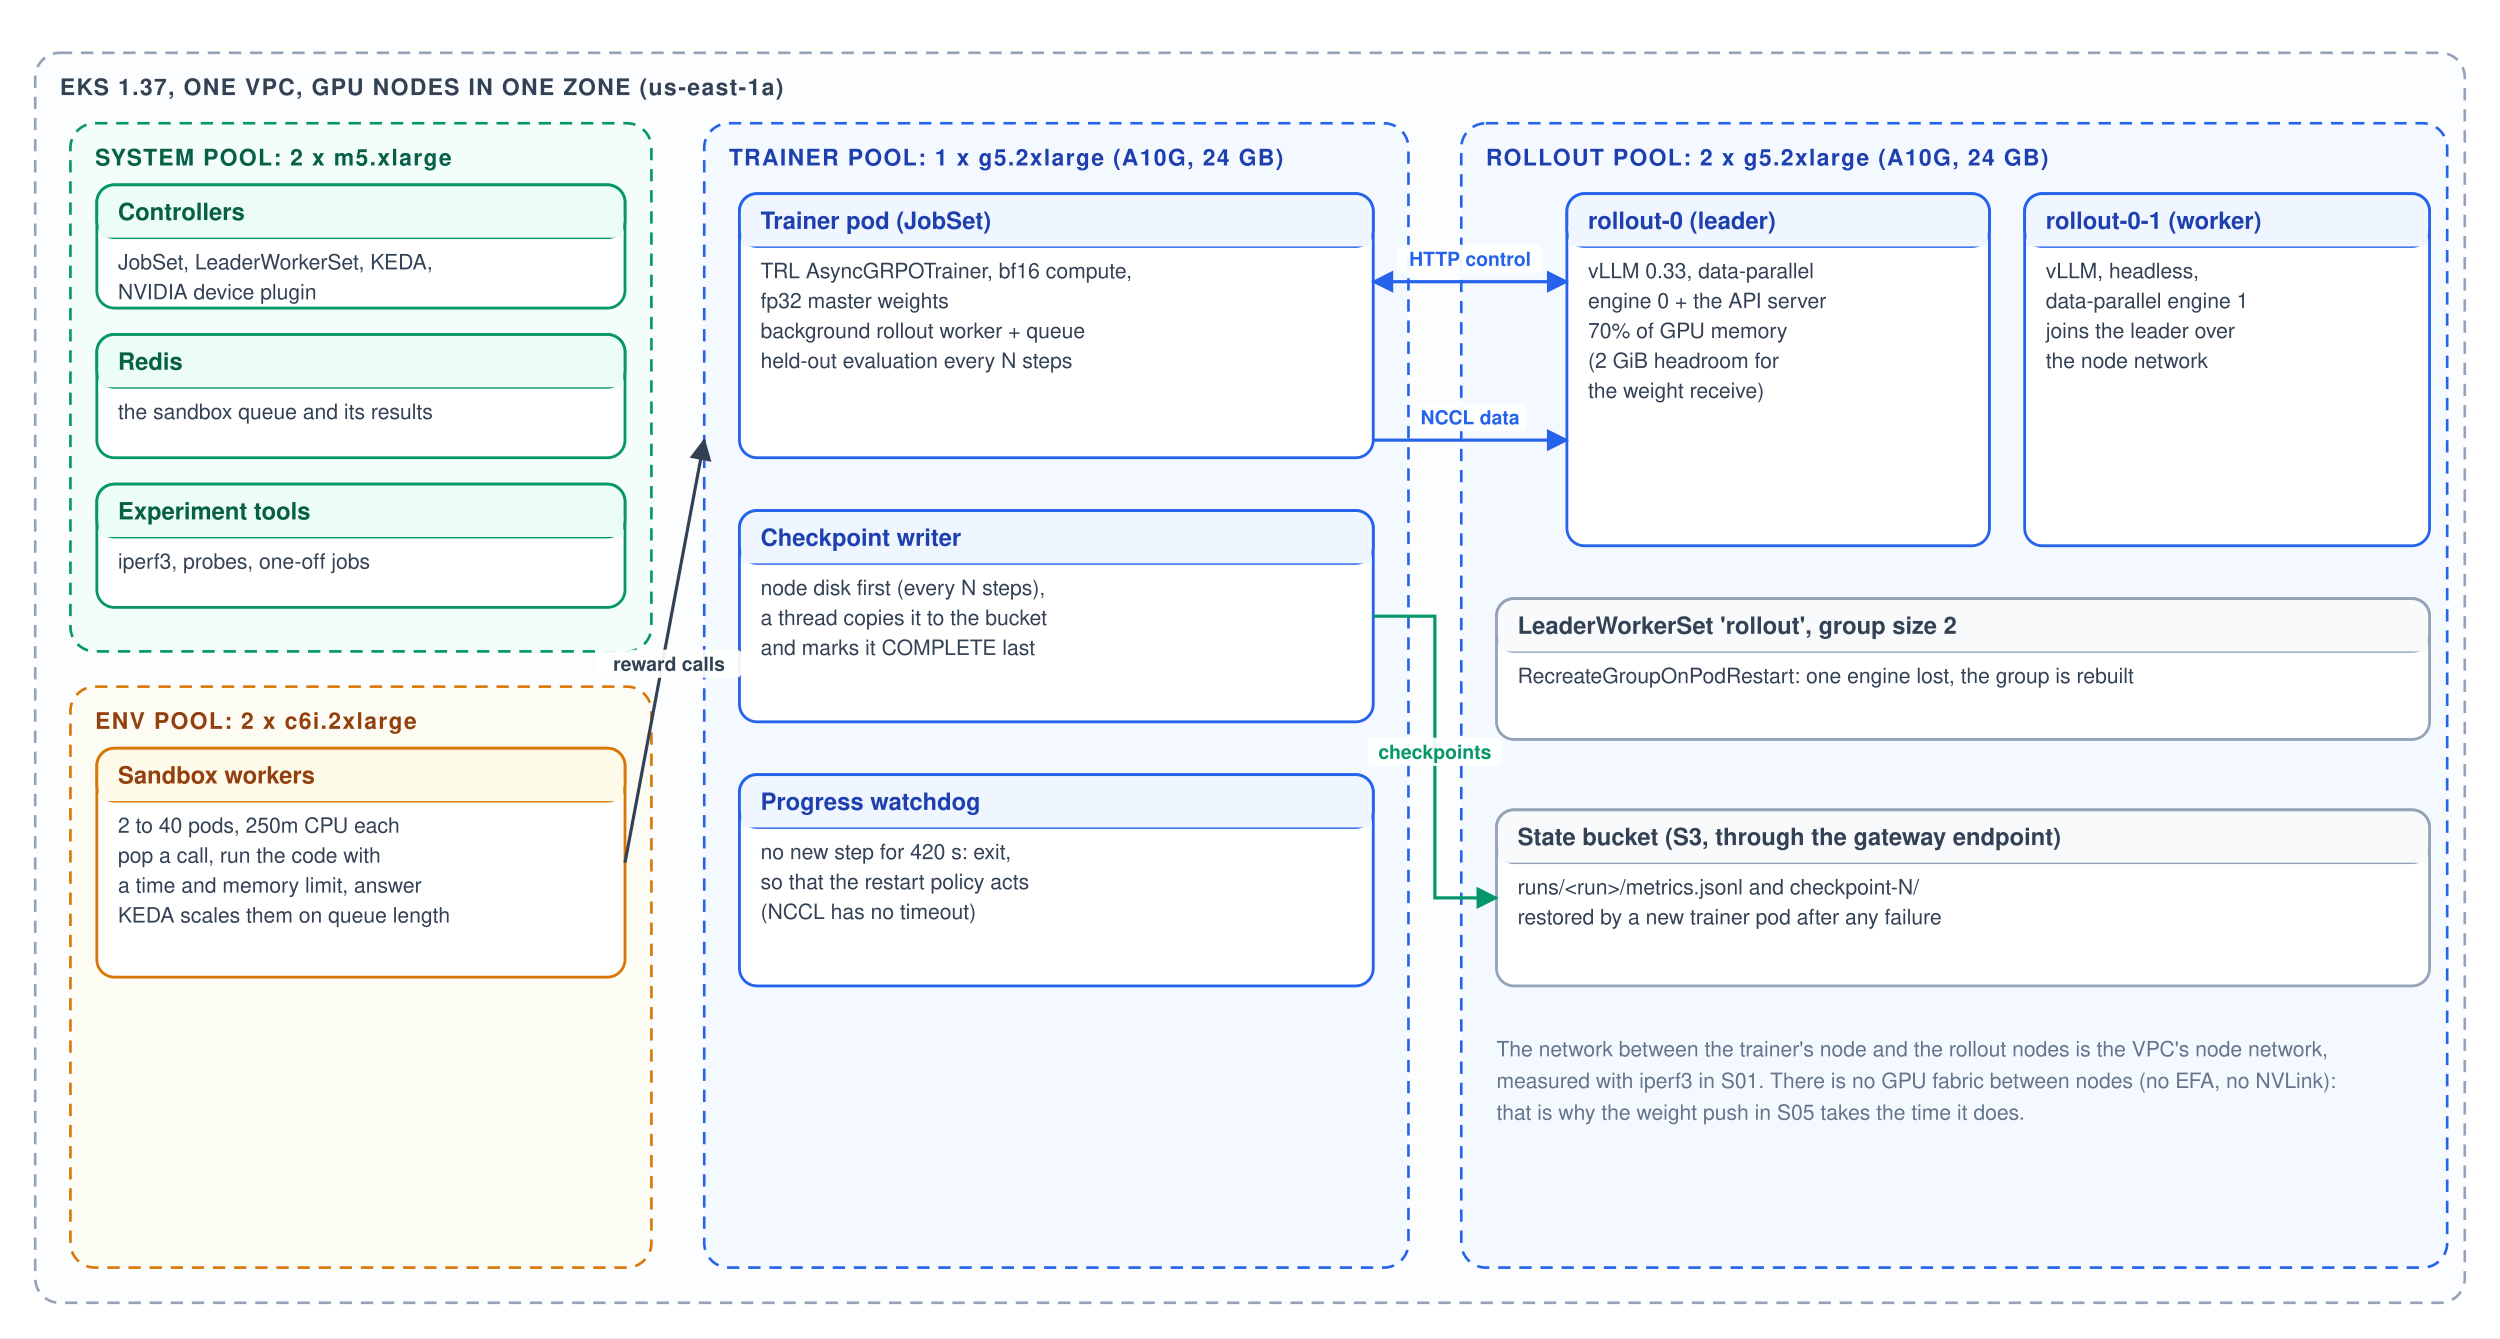
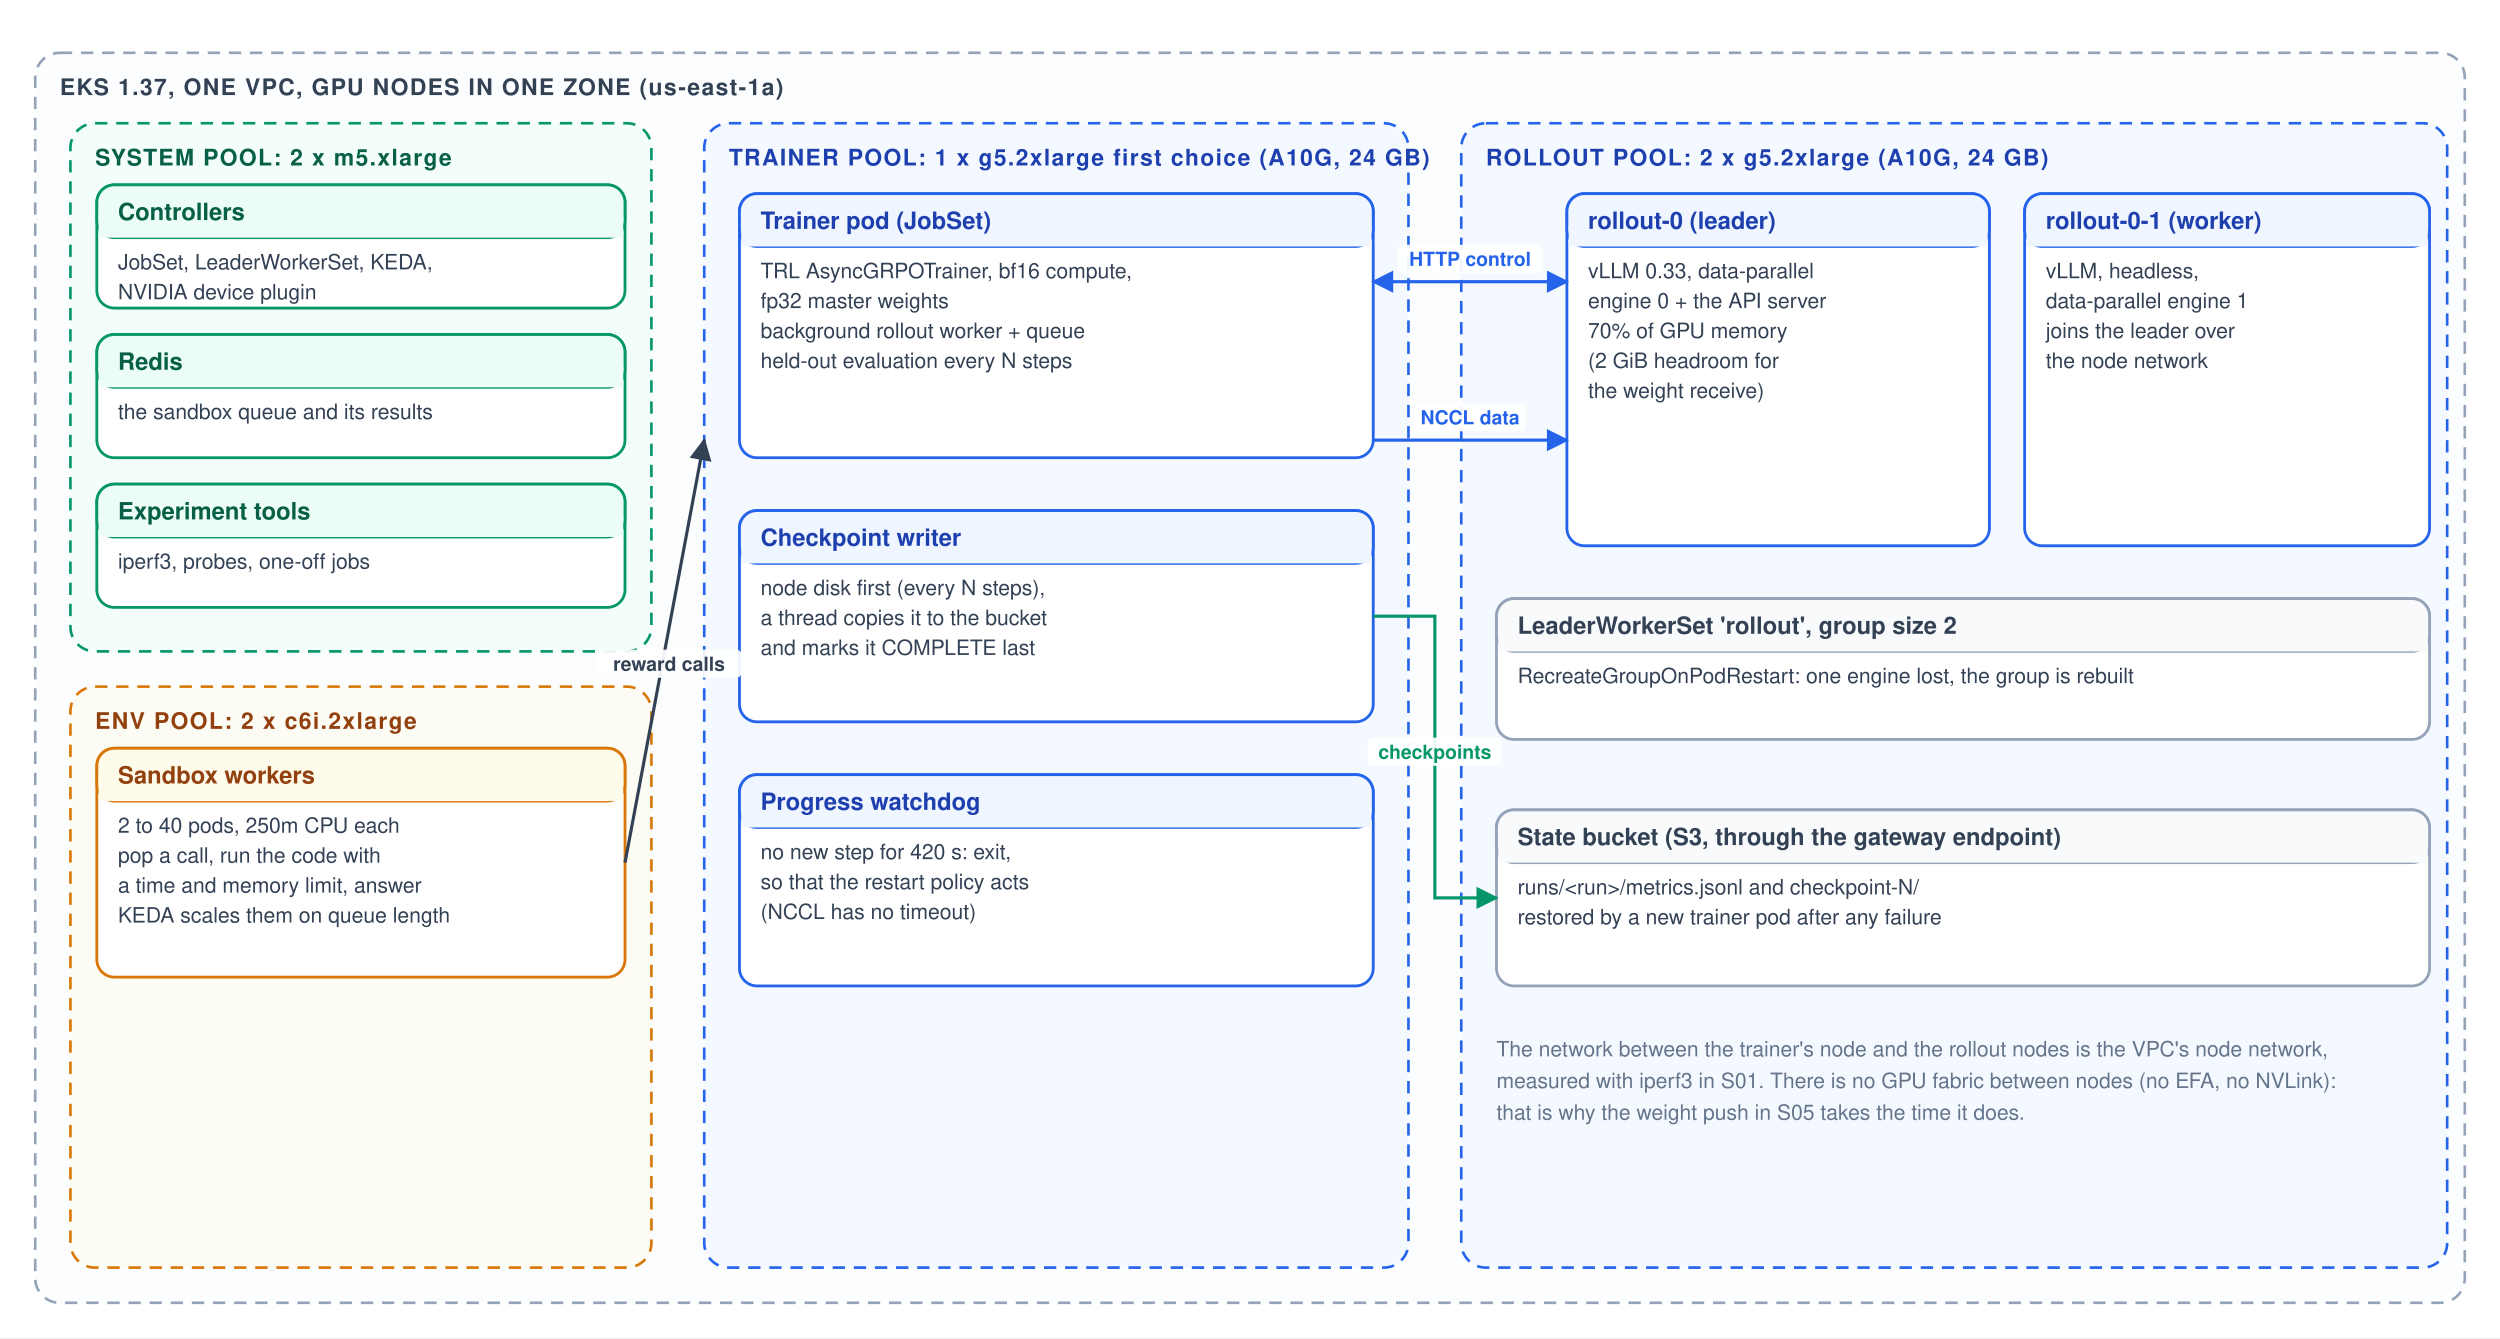
<svg xmlns="http://www.w3.org/2000/svg" width="1420px" height="760px" viewBox="0 0 1420 760" style="background:#ffffff">
  <defs>
    <marker id="a-ok" viewBox="0 0 10 10" refX="9" refY="5" markerWidth="7" markerHeight="7" orient="auto-start-reverse">
      <path d="M0 0 L10 5 L0 10 z" fill="#059669" />
    </marker>
    <marker id="a-bad" viewBox="0 0 10 10" refX="9" refY="5" markerWidth="7" markerHeight="7" orient="auto-start-reverse">
      <path d="M0 0 L10 5 L0 10 z" fill="#dc2626" />
    </marker>
    <marker id="a-flow" viewBox="0 0 10 10" refX="9" refY="5" markerWidth="7" markerHeight="7" orient="auto-start-reverse">
      <path d="M0 0 L10 5 L0 10 z" fill="#334155" />
    </marker>
    <marker id="a-blue" viewBox="0 0 10 10" refX="9" refY="5" markerWidth="7" markerHeight="7" orient="auto-start-reverse">
      <path d="M0 0 L10 5 L0 10 z" fill="#2563eb" />
    </marker>
    <marker id="a-muted" viewBox="0 0 10 10" refX="9" refY="5" markerWidth="7" markerHeight="7" orient="auto-start-reverse">
      <path d="M0 0 L10 5 L0 10 z" fill="#94a3b8" />
    </marker>
  </defs>
  <rect width="1420" height="760" fill="#ffffff" />
  <rect x="20" y="30" width="1380" height="710" rx="14" fill="#f8fafc" fill-opacity=".55" stroke="#94a3b8" stroke-width="1.5" stroke-dasharray="7 5" />
  <text x="34" y="54" font-family="Helvetica, Arial, sans-serif" font-size="13" font-weight="700" letter-spacing=".06em" fill="#334155">EKS 1.37, ONE VPC, GPU NODES IN ONE ZONE (us-east-1a)</text>
  <rect x="40" y="70" width="330" height="300" rx="14" fill="#ecfdf5" fill-opacity=".55" stroke="#059669" stroke-width="1.5" stroke-dasharray="7 5" />
  <text x="54" y="94" font-family="Helvetica, Arial, sans-serif" font-size="13" font-weight="700" letter-spacing=".06em" fill="#065f46">SYSTEM POOL: 2 x m5.xlarge</text>
  <rect x="55" y="105" width="300" height="70" rx="10" fill="#ffffff" stroke="#059669" stroke-width="1.6" />
  <rect x="55" y="105" width="300" height="30" rx="10" fill="#ecfdf5" stroke="#059669" stroke-width="1.6" />
  <rect x="56" y="123" width="298" height="12" fill="#ecfdf5" />
  <text x="67" y="125" font-family="Helvetica, Arial, sans-serif" font-size="13.5" font-weight="700" fill="#065f46">Controllers</text>
  <text x="67" y="153" font-family="Helvetica, Arial, sans-serif" font-size="12" fill="#334155">JobSet, LeaderWorkerSet, KEDA,</text>
  <text x="67" y="170" font-family="Helvetica, Arial, sans-serif" font-size="12" fill="#334155">NVIDIA device plugin</text>
  <rect x="55" y="190" width="300" height="70" rx="10" fill="#ffffff" stroke="#059669" stroke-width="1.6" />
  <rect x="55" y="190" width="300" height="30" rx="10" fill="#ecfdf5" stroke="#059669" stroke-width="1.6" />
  <rect x="56" y="208" width="298" height="12" fill="#ecfdf5" />
  <text x="67" y="210" font-family="Helvetica, Arial, sans-serif" font-size="13.5" font-weight="700" fill="#065f46">Redis</text>
  <text x="67" y="238" font-family="Helvetica, Arial, sans-serif" font-size="12" fill="#334155">the sandbox queue and its results</text>
  <rect x="55" y="275" width="300" height="70" rx="10" fill="#ffffff" stroke="#059669" stroke-width="1.6" />
  <rect x="55" y="275" width="300" height="30" rx="10" fill="#ecfdf5" stroke="#059669" stroke-width="1.6" />
  <rect x="56" y="293" width="298" height="12" fill="#ecfdf5" />
  <text x="67" y="295" font-family="Helvetica, Arial, sans-serif" font-size="13.5" font-weight="700" fill="#065f46">Experiment tools</text>
  <text x="67" y="323" font-family="Helvetica, Arial, sans-serif" font-size="12" fill="#334155">iperf3, probes, one-off jobs</text>
  <rect x="40" y="390" width="330" height="330" rx="14" fill="#fffbeb" fill-opacity=".55" stroke="#d97706" stroke-width="1.5" stroke-dasharray="7 5" />
  <text x="54" y="414" font-family="Helvetica, Arial, sans-serif" font-size="13" font-weight="700" letter-spacing=".06em" fill="#92400e">ENV POOL: 2 x c6i.2xlarge</text>
  <rect x="55" y="425" width="300" height="130" rx="10" fill="#ffffff" stroke="#d97706" stroke-width="1.6" />
  <rect x="55" y="425" width="300" height="30" rx="10" fill="#fffbeb" stroke="#d97706" stroke-width="1.6" />
  <rect x="56" y="443" width="298" height="12" fill="#fffbeb" />
  <text x="67" y="445" font-family="Helvetica, Arial, sans-serif" font-size="13.5" font-weight="700" fill="#92400e">Sandbox workers</text>
  <text x="67" y="473" font-family="Helvetica, Arial, sans-serif" font-size="12" fill="#334155">2 to 40 pods, 250m CPU each</text>
  <text x="67" y="490" font-family="Helvetica, Arial, sans-serif" font-size="12" fill="#334155">pop a call, run the code with</text>
  <text x="67" y="507" font-family="Helvetica, Arial, sans-serif" font-size="12" fill="#334155">a time and memory limit, answer</text>
  <text x="67" y="524" font-family="Helvetica, Arial, sans-serif" font-size="12" fill="#334155">KEDA scales them on queue length</text>
  <rect x="400" y="70" width="400" height="650" rx="14" fill="#eff6ff" fill-opacity=".55" stroke="#2563eb" stroke-width="1.5" stroke-dasharray="7 5" />
-   <text x="414" y="94" font-family="Helvetica, Arial, sans-serif" font-size="13" font-weight="700" letter-spacing=".06em" fill="#1e40af">TRAINER POOL: 1 x g5.2xlarge (A10G, 24 GB)</text>
+   <text x="414" y="94" font-family="Helvetica, Arial, sans-serif" font-size="13" font-weight="700" letter-spacing=".06em" fill="#1e40af">TRAINER POOL: 1 x g5.2xlarge first choice (A10G, 24 GB)</text>
  <rect x="420" y="110" width="360" height="150" rx="10" fill="#ffffff" stroke="#2563eb" stroke-width="1.6" />
  <rect x="420" y="110" width="360" height="30" rx="10" fill="#eff6ff" stroke="#2563eb" stroke-width="1.6" />
  <rect x="421" y="128" width="358" height="12" fill="#eff6ff" />
  <text x="432" y="130" font-family="Helvetica, Arial, sans-serif" font-size="13.5" font-weight="700" fill="#1e40af">Trainer pod (JobSet)</text>
  <text x="432" y="158" font-family="Helvetica, Arial, sans-serif" font-size="12" fill="#334155">TRL AsyncGRPOTrainer, bf16 compute,</text>
  <text x="432" y="175" font-family="Helvetica, Arial, sans-serif" font-size="12" fill="#334155">fp32 master weights</text>
  <text x="432" y="192" font-family="Helvetica, Arial, sans-serif" font-size="12" fill="#334155">background rollout worker + queue</text>
  <text x="432" y="209" font-family="Helvetica, Arial, sans-serif" font-size="12" fill="#334155">held-out evaluation every N steps</text>
  <rect x="420" y="290" width="360" height="120" rx="10" fill="#ffffff" stroke="#2563eb" stroke-width="1.6" />
  <rect x="420" y="290" width="360" height="30" rx="10" fill="#eff6ff" stroke="#2563eb" stroke-width="1.6" />
  <rect x="421" y="308" width="358" height="12" fill="#eff6ff" />
  <text x="432" y="310" font-family="Helvetica, Arial, sans-serif" font-size="13.5" font-weight="700" fill="#1e40af">Checkpoint writer</text>
  <text x="432" y="338" font-family="Helvetica, Arial, sans-serif" font-size="12" fill="#334155">node disk first (every N steps),</text>
  <text x="432" y="355" font-family="Helvetica, Arial, sans-serif" font-size="12" fill="#334155">a thread copies it to the bucket</text>
  <text x="432" y="372" font-family="Helvetica, Arial, sans-serif" font-size="12" fill="#334155">and marks it COMPLETE last</text>
  <rect x="420" y="440" width="360" height="120" rx="10" fill="#ffffff" stroke="#2563eb" stroke-width="1.6" />
  <rect x="420" y="440" width="360" height="30" rx="10" fill="#eff6ff" stroke="#2563eb" stroke-width="1.6" />
  <rect x="421" y="458" width="358" height="12" fill="#eff6ff" />
  <text x="432" y="460" font-family="Helvetica, Arial, sans-serif" font-size="13.5" font-weight="700" fill="#1e40af">Progress watchdog</text>
  <text x="432" y="488" font-family="Helvetica, Arial, sans-serif" font-size="12" fill="#334155">no new step for 420 s: exit,</text>
  <text x="432" y="505" font-family="Helvetica, Arial, sans-serif" font-size="12" fill="#334155">so that the restart policy acts</text>
  <text x="432" y="522" font-family="Helvetica, Arial, sans-serif" font-size="12" fill="#334155">(NCCL has no timeout)</text>
  <rect x="830" y="70" width="560" height="650" rx="14" fill="#eff6ff" fill-opacity=".55" stroke="#2563eb" stroke-width="1.5" stroke-dasharray="7 5" />
  <text x="844" y="94" font-family="Helvetica, Arial, sans-serif" font-size="13" font-weight="700" letter-spacing=".06em" fill="#1e40af">ROLLOUT POOL: 2 x g5.2xlarge (A10G, 24 GB)</text>
  <rect x="890" y="110" width="240" height="200" rx="10" fill="#ffffff" stroke="#2563eb" stroke-width="1.6" />
  <rect x="890" y="110" width="240" height="30" rx="10" fill="#eff6ff" stroke="#2563eb" stroke-width="1.6" />
  <rect x="891" y="128" width="238" height="12" fill="#eff6ff" />
  <text x="902" y="130" font-family="Helvetica, Arial, sans-serif" font-size="13.5" font-weight="700" fill="#1e40af">rollout-0 (leader)</text>
  <text x="902" y="158" font-family="Helvetica, Arial, sans-serif" font-size="12" fill="#334155">vLLM 0.33, data-parallel</text>
  <text x="902" y="175" font-family="Helvetica, Arial, sans-serif" font-size="12" fill="#334155">engine 0 + the API server</text>
  <text x="902" y="192" font-family="Helvetica, Arial, sans-serif" font-size="12" fill="#334155">70% of GPU memory</text>
  <text x="902" y="209" font-family="Helvetica, Arial, sans-serif" font-size="12" fill="#334155">(2 GiB headroom for</text>
  <text x="902" y="226" font-family="Helvetica, Arial, sans-serif" font-size="12" fill="#334155">the weight receive)</text>
  <rect x="1150" y="110" width="230" height="200" rx="10" fill="#ffffff" stroke="#2563eb" stroke-width="1.6" />
  <rect x="1150" y="110" width="230" height="30" rx="10" fill="#eff6ff" stroke="#2563eb" stroke-width="1.6" />
  <rect x="1151" y="128" width="228" height="12" fill="#eff6ff" />
  <text x="1162" y="130" font-family="Helvetica, Arial, sans-serif" font-size="13.5" font-weight="700" fill="#1e40af">rollout-0-1 (worker)</text>
  <text x="1162" y="158" font-family="Helvetica, Arial, sans-serif" font-size="12" fill="#334155">vLLM, headless,</text>
  <text x="1162" y="175" font-family="Helvetica, Arial, sans-serif" font-size="12" fill="#334155">data-parallel engine 1</text>
  <text x="1162" y="192" font-family="Helvetica, Arial, sans-serif" font-size="12" fill="#334155">joins the leader over</text>
  <text x="1162" y="209" font-family="Helvetica, Arial, sans-serif" font-size="12" fill="#334155">the node network</text>
  <rect x="850" y="340" width="530" height="80" rx="10" fill="#ffffff" stroke="#94a3b8" stroke-width="1.6" />
  <rect x="850" y="340" width="530" height="30" rx="10" fill="#f8fafc" stroke="#94a3b8" stroke-width="1.6" />
  <rect x="851" y="358" width="528" height="12" fill="#f8fafc" />
  <text x="862" y="360" font-family="Helvetica, Arial, sans-serif" font-size="13.5" font-weight="700" fill="#334155">LeaderWorkerSet 'rollout', group size 2</text>
  <text x="862" y="388" font-family="Helvetica, Arial, sans-serif" font-size="12" fill="#334155">RecreateGroupOnPodRestart: one engine lost, the group is rebuilt</text>
  <path d="M780 160 L890 160" fill="none" stroke="#2563eb" stroke-width="1.8" marker-end="url(#a-blue)" marker-start="url(#a-blue)" />
  <rect x="793.8" y="139" width="82.4" height="16" rx="3" fill="#fff" fill-opacity=".92" />
  <text x="835" y="151" text-anchor="middle" font-family="Helvetica, Arial, sans-serif" font-size="11" font-weight="600" fill="#2563eb">HTTP control</text>
  <path d="M780 250 L890 250" fill="none" stroke="#2563eb" stroke-width="1.8" marker-end="url(#a-blue)" />
  <rect x="803.1" y="229" width="63.8" height="16" rx="3" fill="#fff" fill-opacity=".92" />
  <text x="835" y="241" text-anchor="middle" font-family="Helvetica, Arial, sans-serif" font-size="11" font-weight="600" fill="#2563eb">NCCL data</text>
  <path d="M355 490 L400 250" fill="none" stroke="#334155" stroke-width="1.8" marker-end="url(#a-flow)" />
  <rect x="338.8" y="369" width="82.4" height="16" rx="3" fill="#fff" fill-opacity=".92" />
  <text x="380" y="381" text-anchor="middle" font-family="Helvetica, Arial, sans-serif" font-size="11" font-weight="600" fill="#334155">reward calls</text>
  <rect x="850" y="460" width="530" height="100" rx="10" fill="#ffffff" stroke="#94a3b8" stroke-width="1.6" />
  <rect x="850" y="460" width="530" height="30" rx="10" fill="#f8fafc" stroke="#94a3b8" stroke-width="1.6" />
  <rect x="851" y="478" width="528" height="12" fill="#f8fafc" />
  <text x="862" y="480" font-family="Helvetica, Arial, sans-serif" font-size="13.5" font-weight="700" fill="#334155">State bucket (S3, through the gateway endpoint)</text>
  <text x="862" y="508" font-family="Helvetica, Arial, sans-serif" font-size="12" fill="#334155">runs/&lt;run&gt;/metrics.jsonl and checkpoint-N/</text>
  <text x="862" y="525" font-family="Helvetica, Arial, sans-serif" font-size="12" fill="#334155">restored by a new trainer pod after any failure</text>
  <path d="M780 350 L815 350 L815 510 L850 510" fill="none" stroke="#059669" stroke-width="1.8" marker-end="url(#a-ok)" />
  <rect x="776.9" y="419" width="76.2" height="16" rx="3" fill="#fff" fill-opacity=".92" />
  <text x="815" y="431" text-anchor="middle" font-family="Helvetica, Arial, sans-serif" font-size="11" font-weight="600" fill="#059669">checkpoints</text>
  <text x="850" y="600" text-anchor="start" font-family="Helvetica, Arial, sans-serif" font-size="12" font-weight="400" fill="#64748b">The network between the trainer's node and the rollout nodes is the VPC's node network,</text>
  <text x="850" y="618" text-anchor="start" font-family="Helvetica, Arial, sans-serif" font-size="12" font-weight="400" fill="#64748b">measured with iperf3 in S01. There is no GPU fabric between nodes (no EFA, no NVLink):</text>
  <text x="850" y="636" text-anchor="start" font-family="Helvetica, Arial, sans-serif" font-size="12" font-weight="400" fill="#64748b">that is why the weight push in S05 takes the time it does.</text>
</svg>
